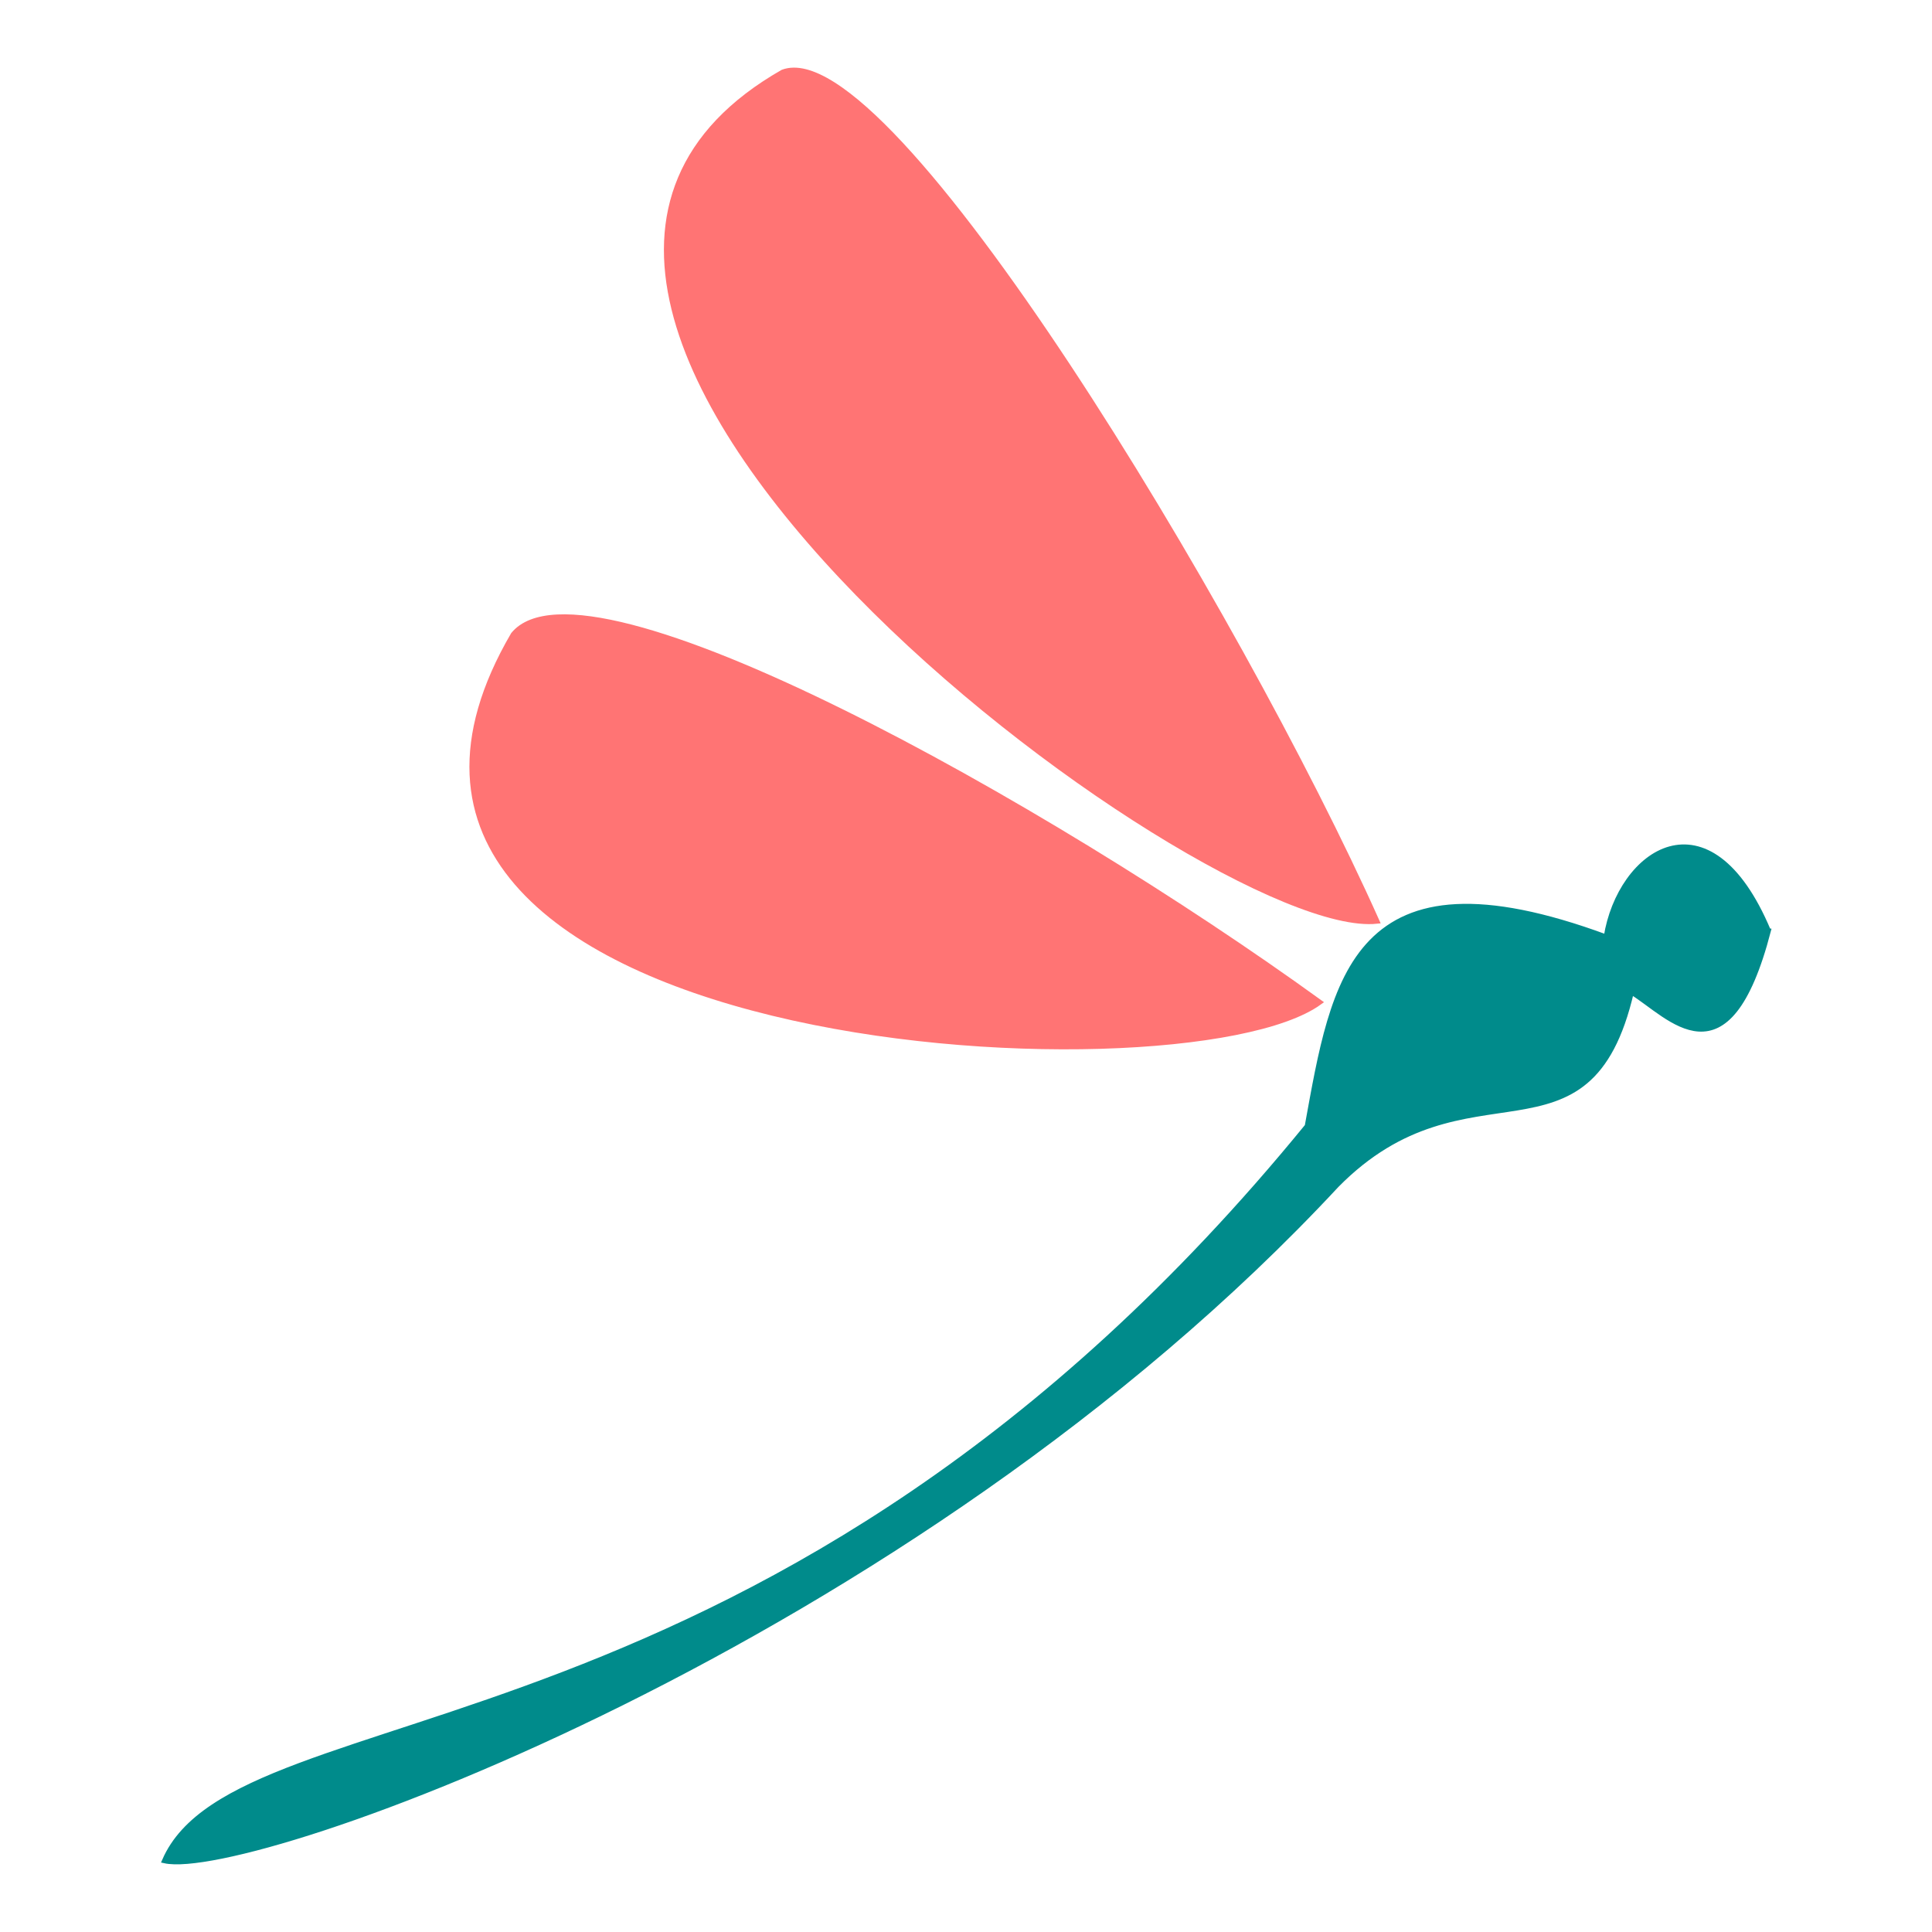
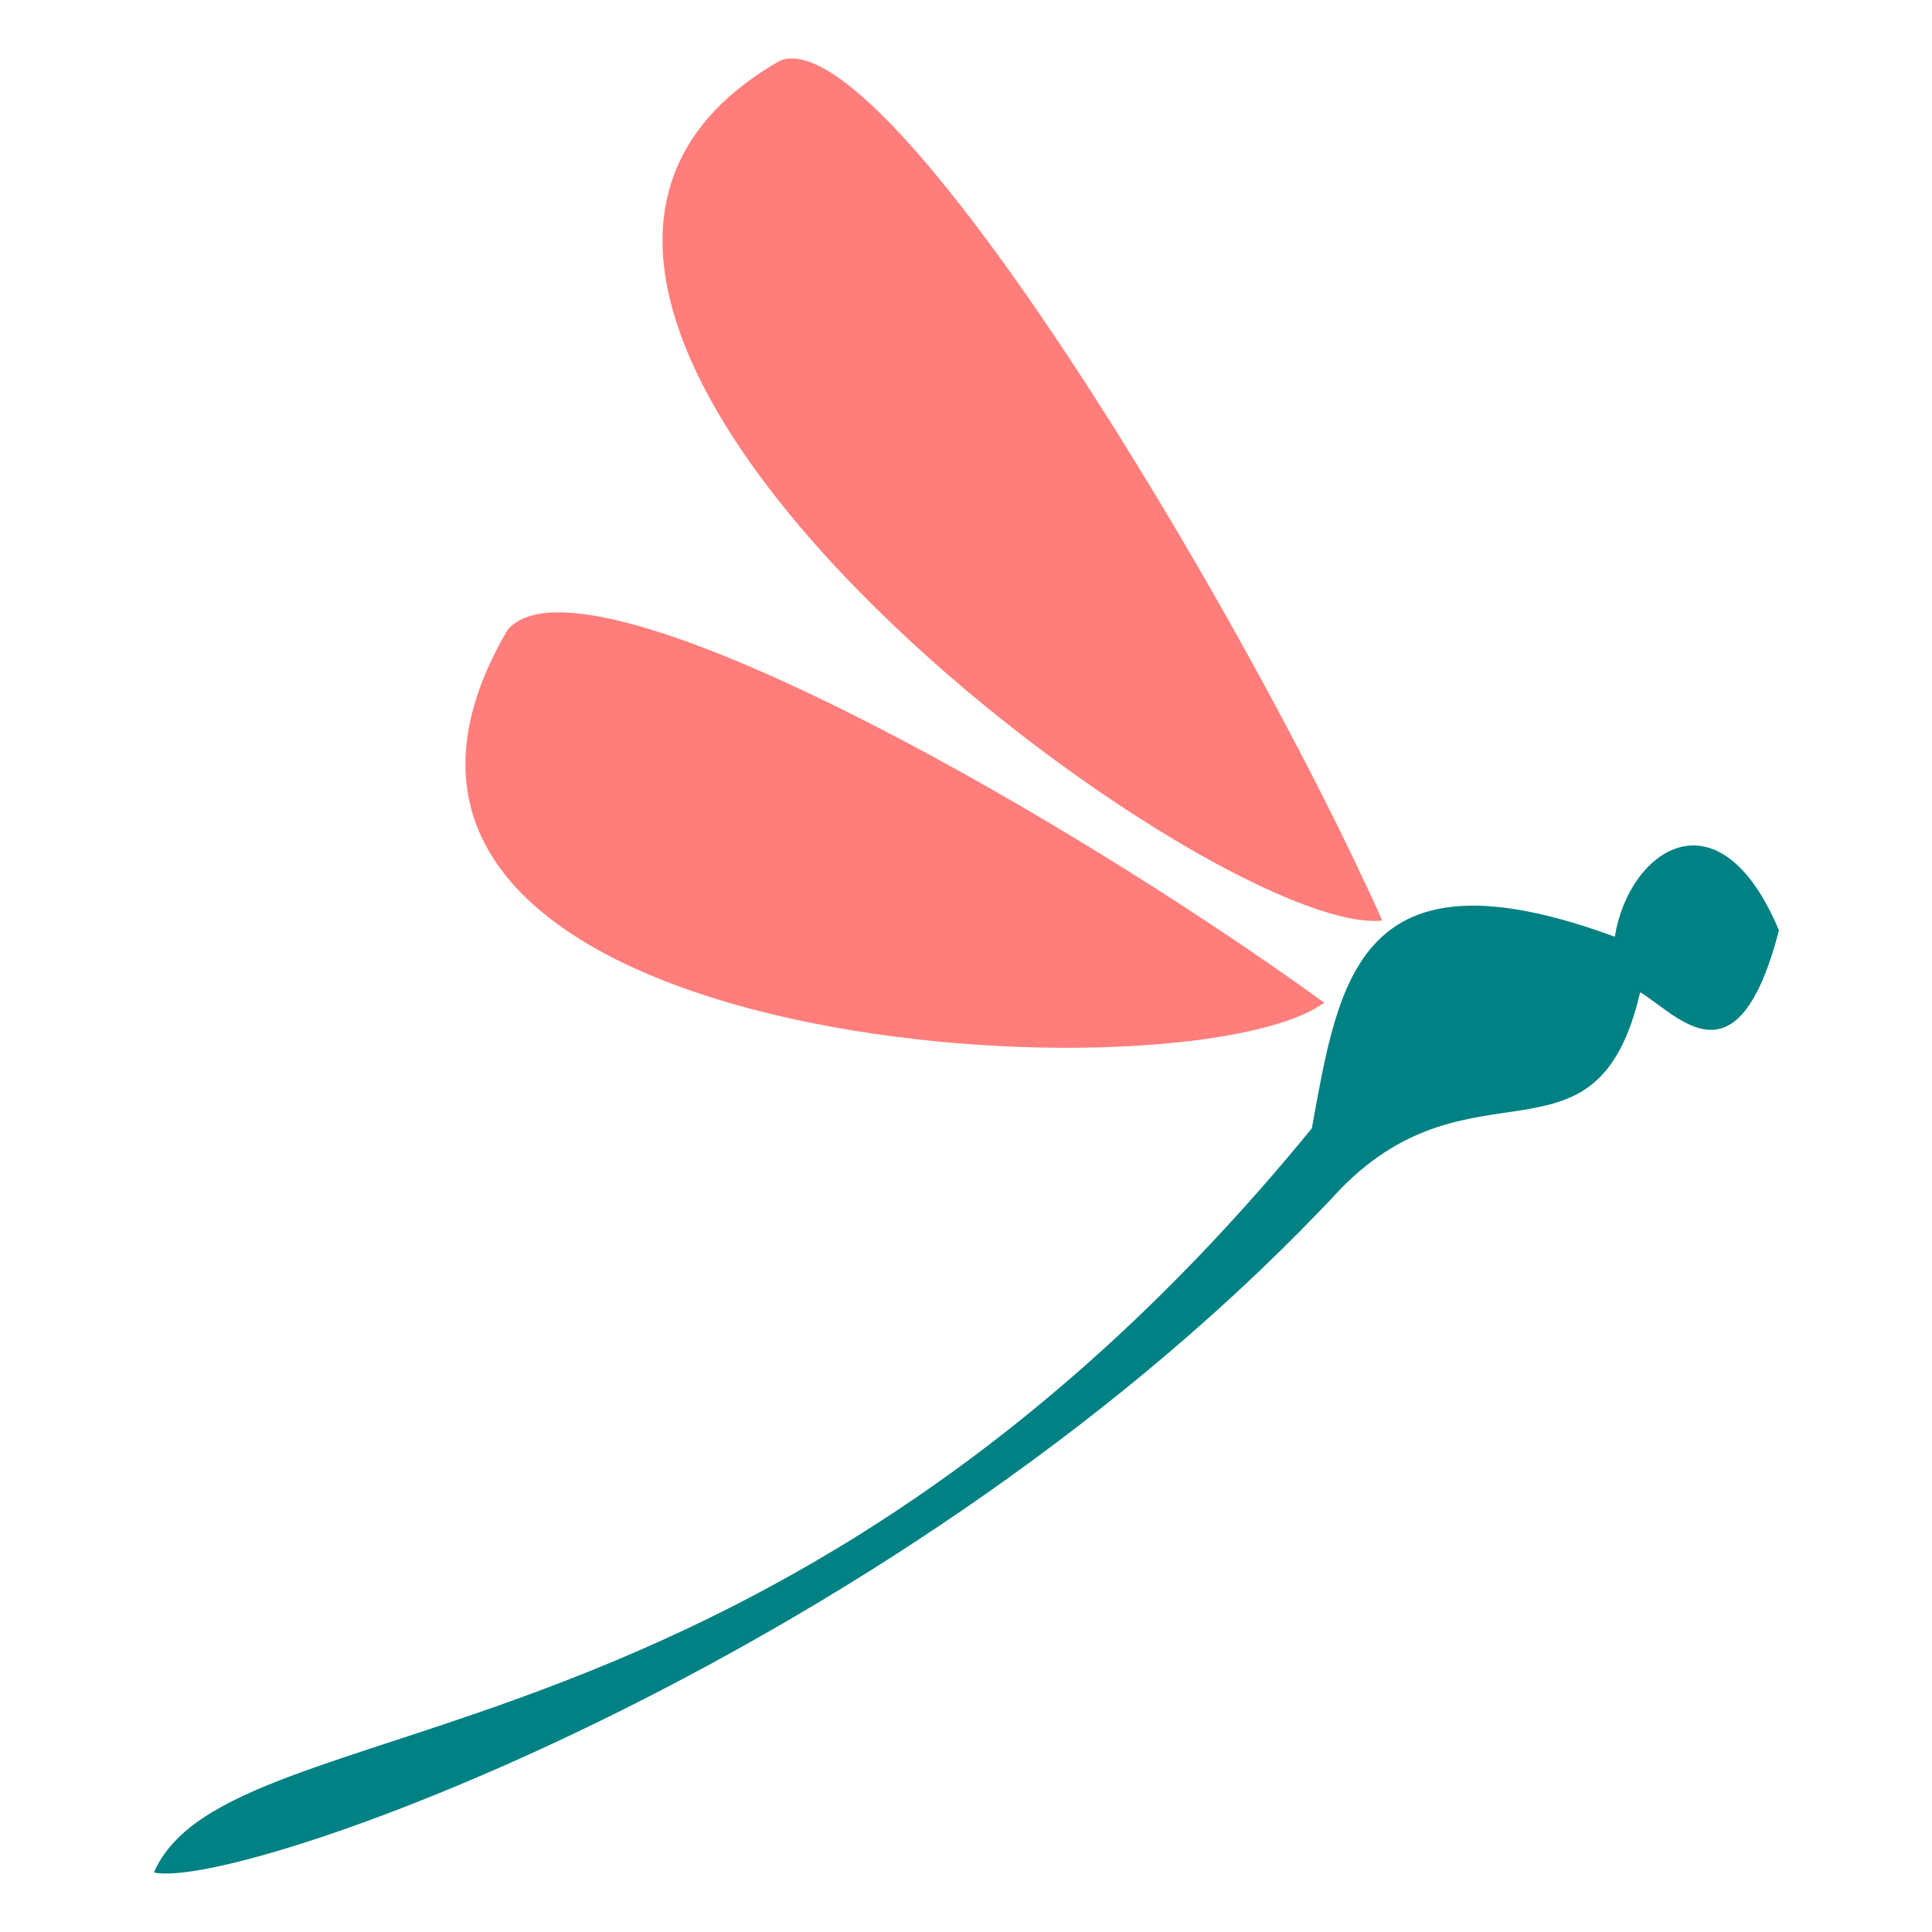
- <svg xmlns="http://www.w3.org/2000/svg" width="600mm" height="600mm" viewBox="0 0 600 600" version="1.1" id="svg8">
+ <svg xmlns="http://www.w3.org/2000/svg" width="2250" height="2250" viewBox="0 0 595.312 595.312" version="1.1" id="svg8">
  <defs id="defs2" />
-   <g id="layer1">
-     <g id="g1114" transform="matrix(5.995331,0.9937489,-0.9942941,5.992044,-91.09845,-615.3762)">
-       <path style="fill:#008b8b;fill-opacity:1;stroke:#008b8b;stroke-width:0.265px;stroke-linecap:butt;stroke-linejoin:miter;stroke-opacity:1" d="m 128.296,129.665 c -4.194,-6.654 -8.15,-2.722 -8.114,1.673 -13.566,-2.594 -13.368,4.435 -13.491,12.037 -21.412,37.383 -49.141,37.351 -51.461,46.601 4.472,0.243 35.696,-17.071 53.43,-43.876 5.492,-7.802 12.623,-2.536 13.242,-12.208 2.118,0.845 5.649,4.043 6.395,-4.227 z" id="path176" />
-       <path style="fill:#ff7474;fill-opacity:1;stroke:#ff7474;stroke-width:0.265px;stroke-linecap:butt;stroke-linejoin:miter;stroke-opacity:1" d="M 106.274,137.017 C 90.765,129.292 65.449,120.196 62.553,125.213 c -8.812,23.15 37.554,18.063 43.721,11.804 z" id="path178" />
-       <path style="fill:#ff7474;fill-opacity:1;stroke:#ff7474;stroke-width:0.265px;stroke-linecap:butt;stroke-linejoin:miter;stroke-opacity:1" d="M 108.482,132.45 C 98.913,118.006 76.449,91.697 71.432,94.593 52.225,110.236 100.011,134.787 108.482,132.45 Z" id="path178-3" />
+   <g id="g856">
+     <path style="fill:#008184;fill-opacity:1;stroke:none;stroke-width:1.616px;stroke-linecap:butt;stroke-linejoin:miter;stroke-opacity:1" d="m 548.159,286.674 c -18.627,-44.27 -46.405,-24.539 -50.583,1.97 -79.178,-29.176 -85.015,13.359 -93.356,59.028 C 237.779,551.454 70.67,523.564 47.434,576.962 74.148,582.895 279.668,509.793 413.36,366.052 c 40.903,-41.51 78.626,-2.665 92.023,-60.308 11.925,7.205 30.012,29.995 42.776,-19.07 z" id="path176" />
+     <g id="g850">
+       <path style="fill:#ff7e7b;fill-opacity:1;stroke:none;stroke-width:1.616px;stroke-linecap:butt;stroke-linejoin:miter;stroke-opacity:1" d="M 408.066,308.959 C 322.303,246.936 178.797,166.861 156.322,194.186 80.063,324.825 364.631,340.499 408.066,308.959 Z" id="path178" />
+       <path style="fill:#ff7e7b;fill-opacity:1;stroke:none;stroke-width:1.616px;stroke-linecap:butt;stroke-linejoin:miter;stroke-opacity:1" d="M 425.939,283.658 C 382.7,187.095 273.59,6.185 240.454,18.62 109.044,93.656 372.542,289.271 425.939,283.658 Z" id="path178-3" />
    </g>
  </g>
</svg>
